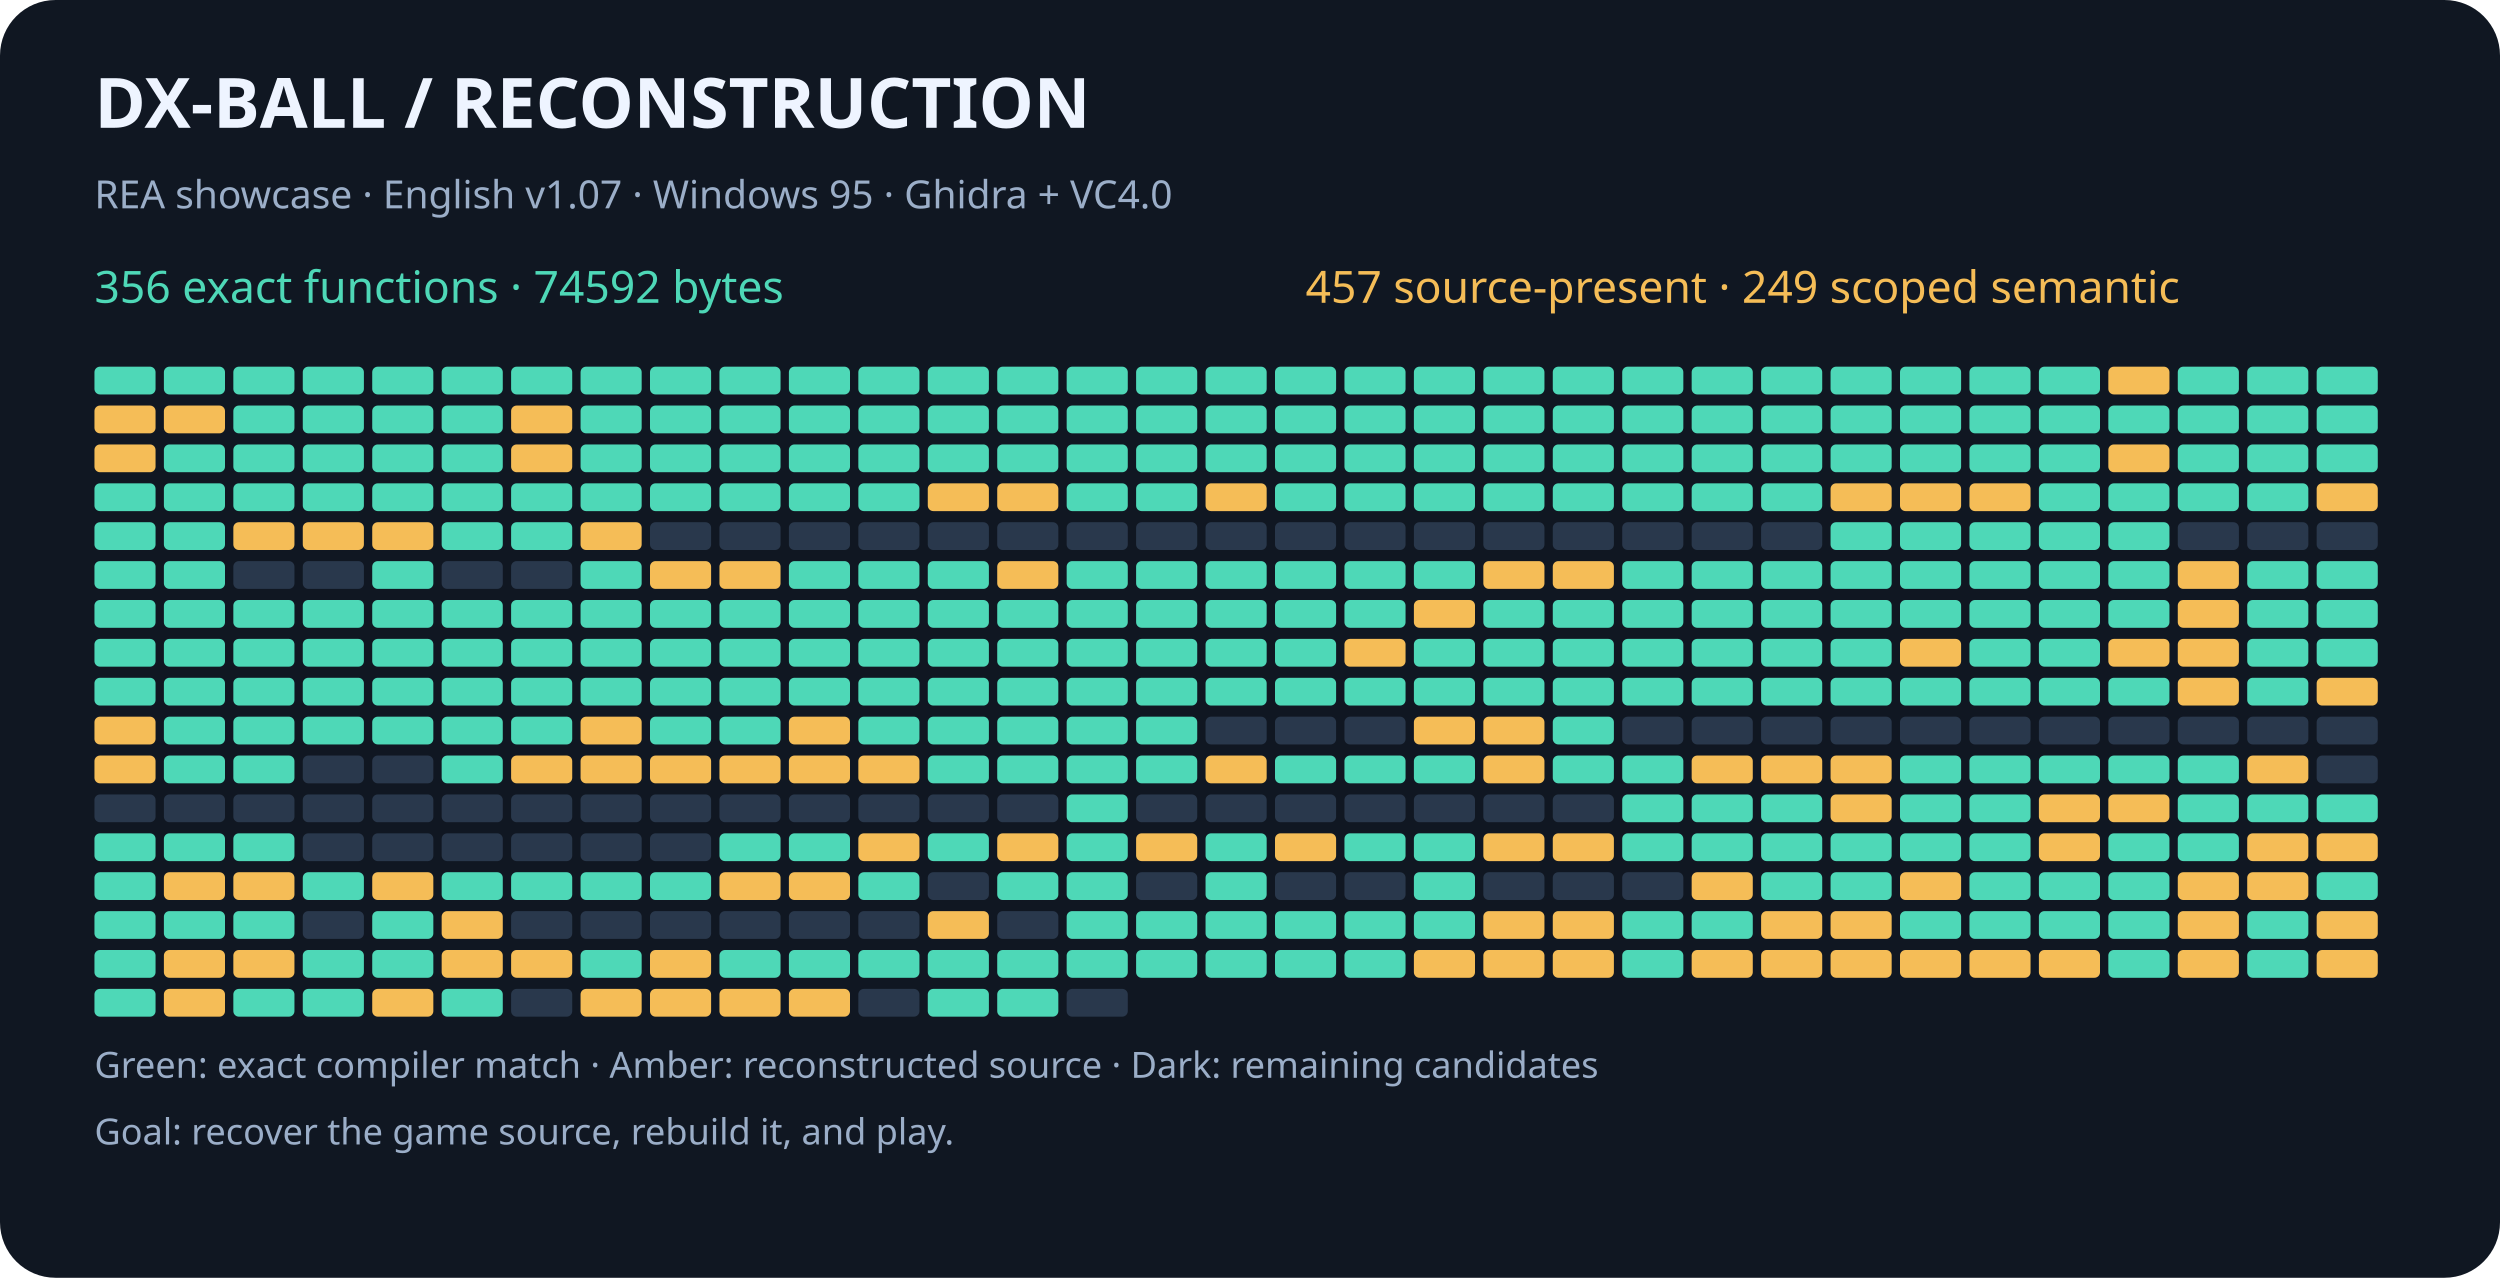
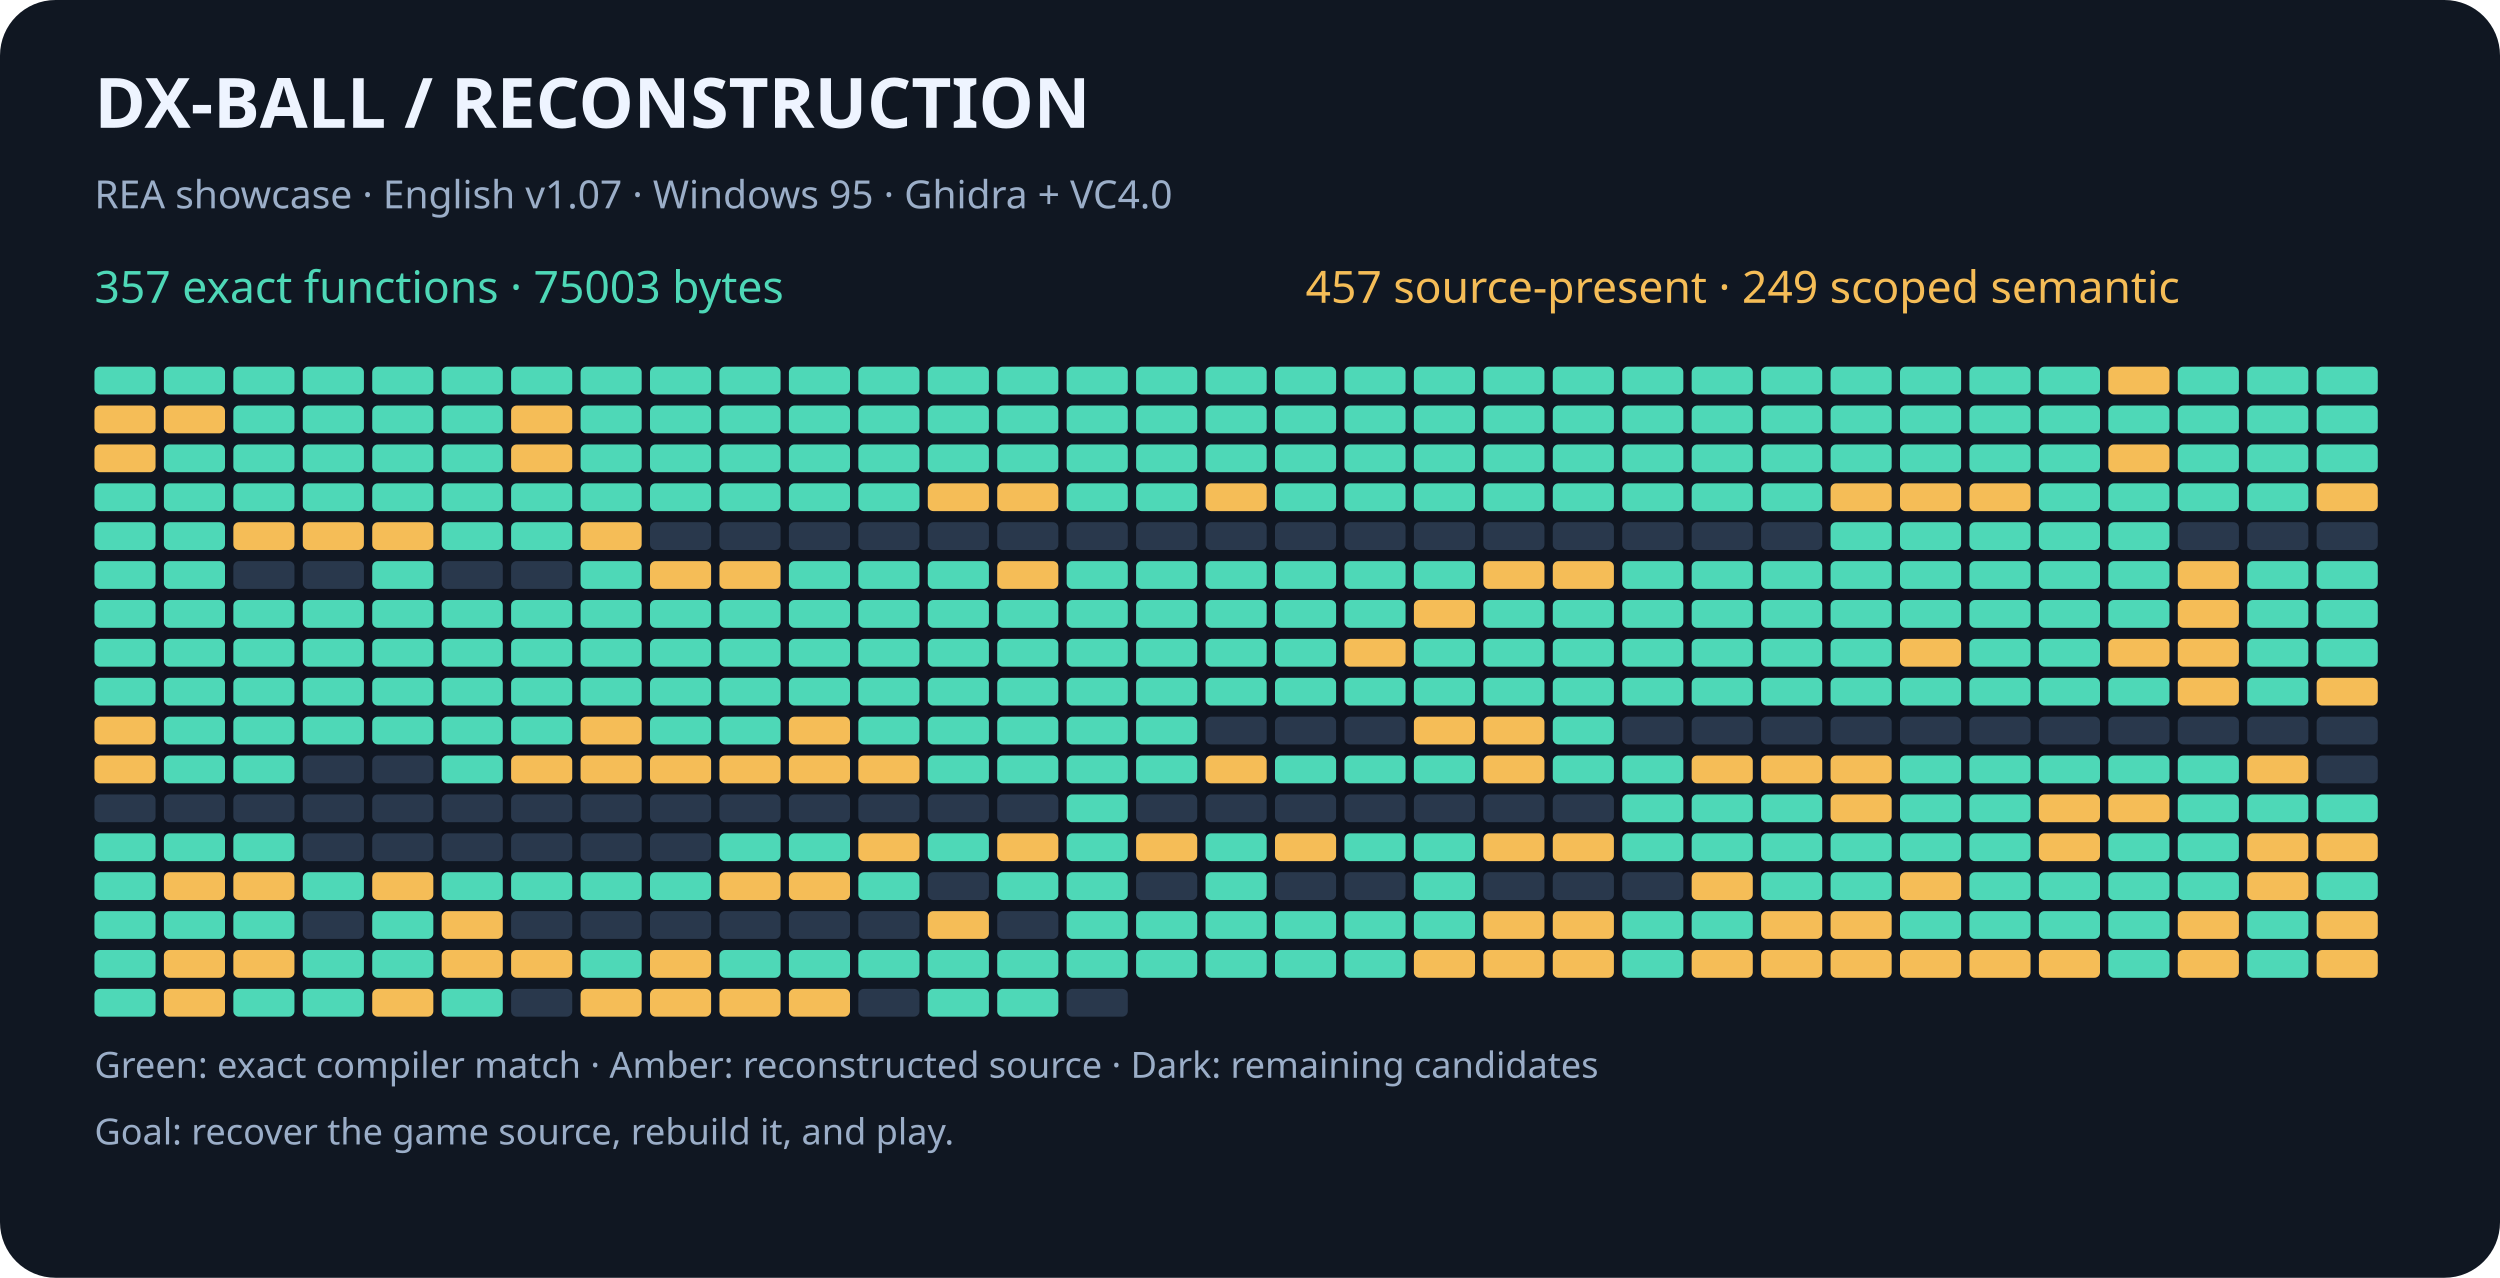
<svg xmlns="http://www.w3.org/2000/svg" width="900" height="460" viewBox="0 0 900 460" role="img" aria-labelledby="title desc">
  <rect width="900" height="460" rx="20" fill="#101722" />
  <g font-family="sans-serif">
    <text x="34" y="46" fill="#eef4ff" font-size="25" font-weight="bold">DX-BALL  /  RECONSTRUCTION</text>
    <text x="34" y="75" fill="#9baec8" font-size="14">REA showcase · English v1.07 · Windows 95 · Ghidra + VC4.0</text>
-     <text x="34" y="109" fill="#4ed8b7" font-size="16">356 exact functions · 74592 bytes</text>
+     <text x="34" y="109" fill="#4ed8b7" font-size="16">357 exact functions · 75003 bytes</text>
    <text x="470" y="109" fill="#f5bd57" font-size="16">457 source-present · 249 scoped semantic</text>
    <rect x="34" y="132" width="22" height="10" rx="2" fill="#4ed8b7" />
    <rect x="59" y="132" width="22" height="10" rx="2" fill="#4ed8b7" />
    <rect x="84" y="132" width="22" height="10" rx="2" fill="#4ed8b7" />
    <rect x="109" y="132" width="22" height="10" rx="2" fill="#4ed8b7" />
    <rect x="134" y="132" width="22" height="10" rx="2" fill="#4ed8b7" />
    <rect x="159" y="132" width="22" height="10" rx="2" fill="#4ed8b7" />
    <rect x="184" y="132" width="22" height="10" rx="2" fill="#4ed8b7" />
    <rect x="209" y="132" width="22" height="10" rx="2" fill="#4ed8b7" />
    <rect x="234" y="132" width="22" height="10" rx="2" fill="#4ed8b7" />
    <rect x="259" y="132" width="22" height="10" rx="2" fill="#4ed8b7" />
    <rect x="284" y="132" width="22" height="10" rx="2" fill="#4ed8b7" />
    <rect x="309" y="132" width="22" height="10" rx="2" fill="#4ed8b7" />
    <rect x="334" y="132" width="22" height="10" rx="2" fill="#4ed8b7" />
    <rect x="359" y="132" width="22" height="10" rx="2" fill="#4ed8b7" />
    <rect x="384" y="132" width="22" height="10" rx="2" fill="#4ed8b7" />
    <rect x="409" y="132" width="22" height="10" rx="2" fill="#4ed8b7" />
    <rect x="434" y="132" width="22" height="10" rx="2" fill="#4ed8b7" />
    <rect x="459" y="132" width="22" height="10" rx="2" fill="#4ed8b7" />
    <rect x="484" y="132" width="22" height="10" rx="2" fill="#4ed8b7" />
    <rect x="509" y="132" width="22" height="10" rx="2" fill="#4ed8b7" />
    <rect x="534" y="132" width="22" height="10" rx="2" fill="#4ed8b7" />
    <rect x="559" y="132" width="22" height="10" rx="2" fill="#4ed8b7" />
    <rect x="584" y="132" width="22" height="10" rx="2" fill="#4ed8b7" />
    <rect x="609" y="132" width="22" height="10" rx="2" fill="#4ed8b7" />
    <rect x="634" y="132" width="22" height="10" rx="2" fill="#4ed8b7" />
    <rect x="659" y="132" width="22" height="10" rx="2" fill="#4ed8b7" />
    <rect x="684" y="132" width="22" height="10" rx="2" fill="#4ed8b7" />
    <rect x="709" y="132" width="22" height="10" rx="2" fill="#4ed8b7" />
    <rect x="734" y="132" width="22" height="10" rx="2" fill="#4ed8b7" />
    <rect x="759" y="132" width="22" height="10" rx="2" fill="#f5bd57" />
    <rect x="784" y="132" width="22" height="10" rx="2" fill="#4ed8b7" />
    <rect x="809" y="132" width="22" height="10" rx="2" fill="#4ed8b7" />
    <rect x="834" y="132" width="22" height="10" rx="2" fill="#4ed8b7" />
    <rect x="34" y="146" width="22" height="10" rx="2" fill="#f5bd57" />
    <rect x="59" y="146" width="22" height="10" rx="2" fill="#f5bd57" />
    <rect x="84" y="146" width="22" height="10" rx="2" fill="#4ed8b7" />
    <rect x="109" y="146" width="22" height="10" rx="2" fill="#4ed8b7" />
    <rect x="134" y="146" width="22" height="10" rx="2" fill="#4ed8b7" />
    <rect x="159" y="146" width="22" height="10" rx="2" fill="#4ed8b7" />
    <rect x="184" y="146" width="22" height="10" rx="2" fill="#f5bd57" />
    <rect x="209" y="146" width="22" height="10" rx="2" fill="#4ed8b7" />
    <rect x="234" y="146" width="22" height="10" rx="2" fill="#4ed8b7" />
    <rect x="259" y="146" width="22" height="10" rx="2" fill="#4ed8b7" />
    <rect x="284" y="146" width="22" height="10" rx="2" fill="#4ed8b7" />
    <rect x="309" y="146" width="22" height="10" rx="2" fill="#4ed8b7" />
    <rect x="334" y="146" width="22" height="10" rx="2" fill="#4ed8b7" />
    <rect x="359" y="146" width="22" height="10" rx="2" fill="#4ed8b7" />
    <rect x="384" y="146" width="22" height="10" rx="2" fill="#4ed8b7" />
    <rect x="409" y="146" width="22" height="10" rx="2" fill="#4ed8b7" />
    <rect x="434" y="146" width="22" height="10" rx="2" fill="#4ed8b7" />
    <rect x="459" y="146" width="22" height="10" rx="2" fill="#4ed8b7" />
    <rect x="484" y="146" width="22" height="10" rx="2" fill="#4ed8b7" />
    <rect x="509" y="146" width="22" height="10" rx="2" fill="#4ed8b7" />
    <rect x="534" y="146" width="22" height="10" rx="2" fill="#4ed8b7" />
    <rect x="559" y="146" width="22" height="10" rx="2" fill="#4ed8b7" />
    <rect x="584" y="146" width="22" height="10" rx="2" fill="#4ed8b7" />
    <rect x="609" y="146" width="22" height="10" rx="2" fill="#4ed8b7" />
    <rect x="634" y="146" width="22" height="10" rx="2" fill="#4ed8b7" />
    <rect x="659" y="146" width="22" height="10" rx="2" fill="#4ed8b7" />
    <rect x="684" y="146" width="22" height="10" rx="2" fill="#4ed8b7" />
    <rect x="709" y="146" width="22" height="10" rx="2" fill="#4ed8b7" />
    <rect x="734" y="146" width="22" height="10" rx="2" fill="#4ed8b7" />
    <rect x="759" y="146" width="22" height="10" rx="2" fill="#4ed8b7" />
    <rect x="784" y="146" width="22" height="10" rx="2" fill="#4ed8b7" />
    <rect x="809" y="146" width="22" height="10" rx="2" fill="#4ed8b7" />
    <rect x="834" y="146" width="22" height="10" rx="2" fill="#4ed8b7" />
    <rect x="34" y="160" width="22" height="10" rx="2" fill="#f5bd57" />
    <rect x="59" y="160" width="22" height="10" rx="2" fill="#4ed8b7" />
    <rect x="84" y="160" width="22" height="10" rx="2" fill="#4ed8b7" />
    <rect x="109" y="160" width="22" height="10" rx="2" fill="#4ed8b7" />
    <rect x="134" y="160" width="22" height="10" rx="2" fill="#4ed8b7" />
    <rect x="159" y="160" width="22" height="10" rx="2" fill="#4ed8b7" />
    <rect x="184" y="160" width="22" height="10" rx="2" fill="#f5bd57" />
    <rect x="209" y="160" width="22" height="10" rx="2" fill="#4ed8b7" />
    <rect x="234" y="160" width="22" height="10" rx="2" fill="#4ed8b7" />
    <rect x="259" y="160" width="22" height="10" rx="2" fill="#4ed8b7" />
    <rect x="284" y="160" width="22" height="10" rx="2" fill="#4ed8b7" />
    <rect x="309" y="160" width="22" height="10" rx="2" fill="#4ed8b7" />
    <rect x="334" y="160" width="22" height="10" rx="2" fill="#4ed8b7" />
    <rect x="359" y="160" width="22" height="10" rx="2" fill="#4ed8b7" />
    <rect x="384" y="160" width="22" height="10" rx="2" fill="#4ed8b7" />
    <rect x="409" y="160" width="22" height="10" rx="2" fill="#4ed8b7" />
    <rect x="434" y="160" width="22" height="10" rx="2" fill="#4ed8b7" />
    <rect x="459" y="160" width="22" height="10" rx="2" fill="#4ed8b7" />
    <rect x="484" y="160" width="22" height="10" rx="2" fill="#4ed8b7" />
    <rect x="509" y="160" width="22" height="10" rx="2" fill="#4ed8b7" />
    <rect x="534" y="160" width="22" height="10" rx="2" fill="#4ed8b7" />
    <rect x="559" y="160" width="22" height="10" rx="2" fill="#4ed8b7" />
    <rect x="584" y="160" width="22" height="10" rx="2" fill="#4ed8b7" />
    <rect x="609" y="160" width="22" height="10" rx="2" fill="#4ed8b7" />
    <rect x="634" y="160" width="22" height="10" rx="2" fill="#4ed8b7" />
    <rect x="659" y="160" width="22" height="10" rx="2" fill="#4ed8b7" />
    <rect x="684" y="160" width="22" height="10" rx="2" fill="#4ed8b7" />
    <rect x="709" y="160" width="22" height="10" rx="2" fill="#4ed8b7" />
    <rect x="734" y="160" width="22" height="10" rx="2" fill="#4ed8b7" />
    <rect x="759" y="160" width="22" height="10" rx="2" fill="#f5bd57" />
    <rect x="784" y="160" width="22" height="10" rx="2" fill="#4ed8b7" />
    <rect x="809" y="160" width="22" height="10" rx="2" fill="#4ed8b7" />
    <rect x="834" y="160" width="22" height="10" rx="2" fill="#4ed8b7" />
    <rect x="34" y="174" width="22" height="10" rx="2" fill="#4ed8b7" />
    <rect x="59" y="174" width="22" height="10" rx="2" fill="#4ed8b7" />
    <rect x="84" y="174" width="22" height="10" rx="2" fill="#4ed8b7" />
    <rect x="109" y="174" width="22" height="10" rx="2" fill="#4ed8b7" />
    <rect x="134" y="174" width="22" height="10" rx="2" fill="#4ed8b7" />
    <rect x="159" y="174" width="22" height="10" rx="2" fill="#4ed8b7" />
    <rect x="184" y="174" width="22" height="10" rx="2" fill="#4ed8b7" />
    <rect x="209" y="174" width="22" height="10" rx="2" fill="#4ed8b7" />
    <rect x="234" y="174" width="22" height="10" rx="2" fill="#4ed8b7" />
    <rect x="259" y="174" width="22" height="10" rx="2" fill="#4ed8b7" />
    <rect x="284" y="174" width="22" height="10" rx="2" fill="#4ed8b7" />
    <rect x="309" y="174" width="22" height="10" rx="2" fill="#4ed8b7" />
    <rect x="334" y="174" width="22" height="10" rx="2" fill="#f5bd57" />
    <rect x="359" y="174" width="22" height="10" rx="2" fill="#f5bd57" />
    <rect x="384" y="174" width="22" height="10" rx="2" fill="#4ed8b7" />
    <rect x="409" y="174" width="22" height="10" rx="2" fill="#4ed8b7" />
    <rect x="434" y="174" width="22" height="10" rx="2" fill="#f5bd57" />
    <rect x="459" y="174" width="22" height="10" rx="2" fill="#4ed8b7" />
    <rect x="484" y="174" width="22" height="10" rx="2" fill="#4ed8b7" />
    <rect x="509" y="174" width="22" height="10" rx="2" fill="#4ed8b7" />
    <rect x="534" y="174" width="22" height="10" rx="2" fill="#4ed8b7" />
    <rect x="559" y="174" width="22" height="10" rx="2" fill="#4ed8b7" />
    <rect x="584" y="174" width="22" height="10" rx="2" fill="#4ed8b7" />
    <rect x="609" y="174" width="22" height="10" rx="2" fill="#4ed8b7" />
    <rect x="634" y="174" width="22" height="10" rx="2" fill="#4ed8b7" />
    <rect x="659" y="174" width="22" height="10" rx="2" fill="#f5bd57" />
    <rect x="684" y="174" width="22" height="10" rx="2" fill="#f5bd57" />
    <rect x="709" y="174" width="22" height="10" rx="2" fill="#f5bd57" />
    <rect x="734" y="174" width="22" height="10" rx="2" fill="#4ed8b7" />
    <rect x="759" y="174" width="22" height="10" rx="2" fill="#4ed8b7" />
    <rect x="784" y="174" width="22" height="10" rx="2" fill="#4ed8b7" />
    <rect x="809" y="174" width="22" height="10" rx="2" fill="#4ed8b7" />
    <rect x="834" y="174" width="22" height="10" rx="2" fill="#f5bd57" />
    <rect x="34" y="188" width="22" height="10" rx="2" fill="#4ed8b7" />
    <rect x="59" y="188" width="22" height="10" rx="2" fill="#4ed8b7" />
    <rect x="84" y="188" width="22" height="10" rx="2" fill="#f5bd57" />
    <rect x="109" y="188" width="22" height="10" rx="2" fill="#f5bd57" />
    <rect x="134" y="188" width="22" height="10" rx="2" fill="#f5bd57" />
    <rect x="159" y="188" width="22" height="10" rx="2" fill="#4ed8b7" />
    <rect x="184" y="188" width="22" height="10" rx="2" fill="#4ed8b7" />
    <rect x="209" y="188" width="22" height="10" rx="2" fill="#f5bd57" />
    <rect x="234" y="188" width="22" height="10" rx="2" fill="#29384c" />
    <rect x="259" y="188" width="22" height="10" rx="2" fill="#29384c" />
    <rect x="284" y="188" width="22" height="10" rx="2" fill="#29384c" />
    <rect x="309" y="188" width="22" height="10" rx="2" fill="#29384c" />
    <rect x="334" y="188" width="22" height="10" rx="2" fill="#29384c" />
    <rect x="359" y="188" width="22" height="10" rx="2" fill="#29384c" />
    <rect x="384" y="188" width="22" height="10" rx="2" fill="#29384c" />
    <rect x="409" y="188" width="22" height="10" rx="2" fill="#29384c" />
    <rect x="434" y="188" width="22" height="10" rx="2" fill="#29384c" />
    <rect x="459" y="188" width="22" height="10" rx="2" fill="#29384c" />
    <rect x="484" y="188" width="22" height="10" rx="2" fill="#29384c" />
    <rect x="509" y="188" width="22" height="10" rx="2" fill="#29384c" />
    <rect x="534" y="188" width="22" height="10" rx="2" fill="#29384c" />
    <rect x="559" y="188" width="22" height="10" rx="2" fill="#29384c" />
    <rect x="584" y="188" width="22" height="10" rx="2" fill="#29384c" />
    <rect x="609" y="188" width="22" height="10" rx="2" fill="#29384c" />
    <rect x="634" y="188" width="22" height="10" rx="2" fill="#29384c" />
    <rect x="659" y="188" width="22" height="10" rx="2" fill="#4ed8b7" />
    <rect x="684" y="188" width="22" height="10" rx="2" fill="#4ed8b7" />
    <rect x="709" y="188" width="22" height="10" rx="2" fill="#4ed8b7" />
    <rect x="734" y="188" width="22" height="10" rx="2" fill="#4ed8b7" />
    <rect x="759" y="188" width="22" height="10" rx="2" fill="#4ed8b7" />
    <rect x="784" y="188" width="22" height="10" rx="2" fill="#29384c" />
    <rect x="809" y="188" width="22" height="10" rx="2" fill="#29384c" />
    <rect x="834" y="188" width="22" height="10" rx="2" fill="#29384c" />
    <rect x="34" y="202" width="22" height="10" rx="2" fill="#4ed8b7" />
    <rect x="59" y="202" width="22" height="10" rx="2" fill="#4ed8b7" />
    <rect x="84" y="202" width="22" height="10" rx="2" fill="#29384c" />
    <rect x="109" y="202" width="22" height="10" rx="2" fill="#29384c" />
    <rect x="134" y="202" width="22" height="10" rx="2" fill="#4ed8b7" />
    <rect x="159" y="202" width="22" height="10" rx="2" fill="#29384c" />
    <rect x="184" y="202" width="22" height="10" rx="2" fill="#29384c" />
    <rect x="209" y="202" width="22" height="10" rx="2" fill="#4ed8b7" />
    <rect x="234" y="202" width="22" height="10" rx="2" fill="#f5bd57" />
    <rect x="259" y="202" width="22" height="10" rx="2" fill="#f5bd57" />
    <rect x="284" y="202" width="22" height="10" rx="2" fill="#4ed8b7" />
    <rect x="309" y="202" width="22" height="10" rx="2" fill="#4ed8b7" />
    <rect x="334" y="202" width="22" height="10" rx="2" fill="#4ed8b7" />
    <rect x="359" y="202" width="22" height="10" rx="2" fill="#f5bd57" />
    <rect x="384" y="202" width="22" height="10" rx="2" fill="#4ed8b7" />
    <rect x="409" y="202" width="22" height="10" rx="2" fill="#4ed8b7" />
    <rect x="434" y="202" width="22" height="10" rx="2" fill="#4ed8b7" />
    <rect x="459" y="202" width="22" height="10" rx="2" fill="#4ed8b7" />
    <rect x="484" y="202" width="22" height="10" rx="2" fill="#4ed8b7" />
    <rect x="509" y="202" width="22" height="10" rx="2" fill="#4ed8b7" />
    <rect x="534" y="202" width="22" height="10" rx="2" fill="#f5bd57" />
    <rect x="559" y="202" width="22" height="10" rx="2" fill="#f5bd57" />
    <rect x="584" y="202" width="22" height="10" rx="2" fill="#4ed8b7" />
    <rect x="609" y="202" width="22" height="10" rx="2" fill="#4ed8b7" />
    <rect x="634" y="202" width="22" height="10" rx="2" fill="#4ed8b7" />
    <rect x="659" y="202" width="22" height="10" rx="2" fill="#4ed8b7" />
    <rect x="684" y="202" width="22" height="10" rx="2" fill="#4ed8b7" />
    <rect x="709" y="202" width="22" height="10" rx="2" fill="#4ed8b7" />
    <rect x="734" y="202" width="22" height="10" rx="2" fill="#4ed8b7" />
    <rect x="759" y="202" width="22" height="10" rx="2" fill="#4ed8b7" />
    <rect x="784" y="202" width="22" height="10" rx="2" fill="#f5bd57" />
    <rect x="809" y="202" width="22" height="10" rx="2" fill="#4ed8b7" />
    <rect x="834" y="202" width="22" height="10" rx="2" fill="#4ed8b7" />
    <rect x="34" y="216" width="22" height="10" rx="2" fill="#4ed8b7" />
    <rect x="59" y="216" width="22" height="10" rx="2" fill="#4ed8b7" />
    <rect x="84" y="216" width="22" height="10" rx="2" fill="#4ed8b7" />
    <rect x="109" y="216" width="22" height="10" rx="2" fill="#4ed8b7" />
    <rect x="134" y="216" width="22" height="10" rx="2" fill="#4ed8b7" />
    <rect x="159" y="216" width="22" height="10" rx="2" fill="#4ed8b7" />
    <rect x="184" y="216" width="22" height="10" rx="2" fill="#4ed8b7" />
    <rect x="209" y="216" width="22" height="10" rx="2" fill="#4ed8b7" />
    <rect x="234" y="216" width="22" height="10" rx="2" fill="#4ed8b7" />
    <rect x="259" y="216" width="22" height="10" rx="2" fill="#4ed8b7" />
    <rect x="284" y="216" width="22" height="10" rx="2" fill="#4ed8b7" />
    <rect x="309" y="216" width="22" height="10" rx="2" fill="#4ed8b7" />
    <rect x="334" y="216" width="22" height="10" rx="2" fill="#4ed8b7" />
    <rect x="359" y="216" width="22" height="10" rx="2" fill="#4ed8b7" />
    <rect x="384" y="216" width="22" height="10" rx="2" fill="#4ed8b7" />
    <rect x="409" y="216" width="22" height="10" rx="2" fill="#4ed8b7" />
    <rect x="434" y="216" width="22" height="10" rx="2" fill="#4ed8b7" />
    <rect x="459" y="216" width="22" height="10" rx="2" fill="#4ed8b7" />
    <rect x="484" y="216" width="22" height="10" rx="2" fill="#4ed8b7" />
    <rect x="509" y="216" width="22" height="10" rx="2" fill="#f5bd57" />
    <rect x="534" y="216" width="22" height="10" rx="2" fill="#4ed8b7" />
    <rect x="559" y="216" width="22" height="10" rx="2" fill="#4ed8b7" />
    <rect x="584" y="216" width="22" height="10" rx="2" fill="#4ed8b7" />
    <rect x="609" y="216" width="22" height="10" rx="2" fill="#4ed8b7" />
    <rect x="634" y="216" width="22" height="10" rx="2" fill="#4ed8b7" />
    <rect x="659" y="216" width="22" height="10" rx="2" fill="#4ed8b7" />
    <rect x="684" y="216" width="22" height="10" rx="2" fill="#4ed8b7" />
    <rect x="709" y="216" width="22" height="10" rx="2" fill="#4ed8b7" />
    <rect x="734" y="216" width="22" height="10" rx="2" fill="#4ed8b7" />
    <rect x="759" y="216" width="22" height="10" rx="2" fill="#4ed8b7" />
    <rect x="784" y="216" width="22" height="10" rx="2" fill="#f5bd57" />
    <rect x="809" y="216" width="22" height="10" rx="2" fill="#4ed8b7" />
    <rect x="834" y="216" width="22" height="10" rx="2" fill="#4ed8b7" />
    <rect x="34" y="230" width="22" height="10" rx="2" fill="#4ed8b7" />
    <rect x="59" y="230" width="22" height="10" rx="2" fill="#4ed8b7" />
    <rect x="84" y="230" width="22" height="10" rx="2" fill="#4ed8b7" />
    <rect x="109" y="230" width="22" height="10" rx="2" fill="#4ed8b7" />
    <rect x="134" y="230" width="22" height="10" rx="2" fill="#4ed8b7" />
    <rect x="159" y="230" width="22" height="10" rx="2" fill="#4ed8b7" />
    <rect x="184" y="230" width="22" height="10" rx="2" fill="#4ed8b7" />
    <rect x="209" y="230" width="22" height="10" rx="2" fill="#4ed8b7" />
    <rect x="234" y="230" width="22" height="10" rx="2" fill="#4ed8b7" />
    <rect x="259" y="230" width="22" height="10" rx="2" fill="#4ed8b7" />
    <rect x="284" y="230" width="22" height="10" rx="2" fill="#4ed8b7" />
    <rect x="309" y="230" width="22" height="10" rx="2" fill="#4ed8b7" />
    <rect x="334" y="230" width="22" height="10" rx="2" fill="#4ed8b7" />
    <rect x="359" y="230" width="22" height="10" rx="2" fill="#4ed8b7" />
    <rect x="384" y="230" width="22" height="10" rx="2" fill="#4ed8b7" />
    <rect x="409" y="230" width="22" height="10" rx="2" fill="#4ed8b7" />
    <rect x="434" y="230" width="22" height="10" rx="2" fill="#4ed8b7" />
    <rect x="459" y="230" width="22" height="10" rx="2" fill="#4ed8b7" />
    <rect x="484" y="230" width="22" height="10" rx="2" fill="#f5bd57" />
    <rect x="509" y="230" width="22" height="10" rx="2" fill="#4ed8b7" />
    <rect x="534" y="230" width="22" height="10" rx="2" fill="#4ed8b7" />
    <rect x="559" y="230" width="22" height="10" rx="2" fill="#4ed8b7" />
    <rect x="584" y="230" width="22" height="10" rx="2" fill="#4ed8b7" />
    <rect x="609" y="230" width="22" height="10" rx="2" fill="#4ed8b7" />
    <rect x="634" y="230" width="22" height="10" rx="2" fill="#4ed8b7" />
    <rect x="659" y="230" width="22" height="10" rx="2" fill="#4ed8b7" />
    <rect x="684" y="230" width="22" height="10" rx="2" fill="#f5bd57" />
    <rect x="709" y="230" width="22" height="10" rx="2" fill="#4ed8b7" />
    <rect x="734" y="230" width="22" height="10" rx="2" fill="#4ed8b7" />
    <rect x="759" y="230" width="22" height="10" rx="2" fill="#f5bd57" />
    <rect x="784" y="230" width="22" height="10" rx="2" fill="#f5bd57" />
    <rect x="809" y="230" width="22" height="10" rx="2" fill="#4ed8b7" />
    <rect x="834" y="230" width="22" height="10" rx="2" fill="#4ed8b7" />
    <rect x="34" y="244" width="22" height="10" rx="2" fill="#4ed8b7" />
    <rect x="59" y="244" width="22" height="10" rx="2" fill="#4ed8b7" />
    <rect x="84" y="244" width="22" height="10" rx="2" fill="#4ed8b7" />
    <rect x="109" y="244" width="22" height="10" rx="2" fill="#4ed8b7" />
    <rect x="134" y="244" width="22" height="10" rx="2" fill="#4ed8b7" />
    <rect x="159" y="244" width="22" height="10" rx="2" fill="#4ed8b7" />
    <rect x="184" y="244" width="22" height="10" rx="2" fill="#4ed8b7" />
    <rect x="209" y="244" width="22" height="10" rx="2" fill="#4ed8b7" />
    <rect x="234" y="244" width="22" height="10" rx="2" fill="#4ed8b7" />
    <rect x="259" y="244" width="22" height="10" rx="2" fill="#4ed8b7" />
    <rect x="284" y="244" width="22" height="10" rx="2" fill="#4ed8b7" />
    <rect x="309" y="244" width="22" height="10" rx="2" fill="#4ed8b7" />
    <rect x="334" y="244" width="22" height="10" rx="2" fill="#4ed8b7" />
    <rect x="359" y="244" width="22" height="10" rx="2" fill="#4ed8b7" />
    <rect x="384" y="244" width="22" height="10" rx="2" fill="#4ed8b7" />
    <rect x="409" y="244" width="22" height="10" rx="2" fill="#4ed8b7" />
    <rect x="434" y="244" width="22" height="10" rx="2" fill="#4ed8b7" />
    <rect x="459" y="244" width="22" height="10" rx="2" fill="#4ed8b7" />
    <rect x="484" y="244" width="22" height="10" rx="2" fill="#4ed8b7" />
    <rect x="509" y="244" width="22" height="10" rx="2" fill="#4ed8b7" />
    <rect x="534" y="244" width="22" height="10" rx="2" fill="#4ed8b7" />
    <rect x="559" y="244" width="22" height="10" rx="2" fill="#4ed8b7" />
    <rect x="584" y="244" width="22" height="10" rx="2" fill="#4ed8b7" />
    <rect x="609" y="244" width="22" height="10" rx="2" fill="#4ed8b7" />
    <rect x="634" y="244" width="22" height="10" rx="2" fill="#4ed8b7" />
    <rect x="659" y="244" width="22" height="10" rx="2" fill="#4ed8b7" />
    <rect x="684" y="244" width="22" height="10" rx="2" fill="#4ed8b7" />
    <rect x="709" y="244" width="22" height="10" rx="2" fill="#4ed8b7" />
    <rect x="734" y="244" width="22" height="10" rx="2" fill="#4ed8b7" />
    <rect x="759" y="244" width="22" height="10" rx="2" fill="#4ed8b7" />
    <rect x="784" y="244" width="22" height="10" rx="2" fill="#f5bd57" />
    <rect x="809" y="244" width="22" height="10" rx="2" fill="#4ed8b7" />
    <rect x="834" y="244" width="22" height="10" rx="2" fill="#f5bd57" />
    <rect x="34" y="258" width="22" height="10" rx="2" fill="#f5bd57" />
    <rect x="59" y="258" width="22" height="10" rx="2" fill="#4ed8b7" />
    <rect x="84" y="258" width="22" height="10" rx="2" fill="#4ed8b7" />
    <rect x="109" y="258" width="22" height="10" rx="2" fill="#4ed8b7" />
    <rect x="134" y="258" width="22" height="10" rx="2" fill="#4ed8b7" />
    <rect x="159" y="258" width="22" height="10" rx="2" fill="#4ed8b7" />
    <rect x="184" y="258" width="22" height="10" rx="2" fill="#4ed8b7" />
    <rect x="209" y="258" width="22" height="10" rx="2" fill="#f5bd57" />
    <rect x="234" y="258" width="22" height="10" rx="2" fill="#4ed8b7" />
    <rect x="259" y="258" width="22" height="10" rx="2" fill="#4ed8b7" />
    <rect x="284" y="258" width="22" height="10" rx="2" fill="#f5bd57" />
    <rect x="309" y="258" width="22" height="10" rx="2" fill="#4ed8b7" />
    <rect x="334" y="258" width="22" height="10" rx="2" fill="#4ed8b7" />
    <rect x="359" y="258" width="22" height="10" rx="2" fill="#4ed8b7" />
    <rect x="384" y="258" width="22" height="10" rx="2" fill="#4ed8b7" />
    <rect x="409" y="258" width="22" height="10" rx="2" fill="#4ed8b7" />
    <rect x="434" y="258" width="22" height="10" rx="2" fill="#29384c" />
    <rect x="459" y="258" width="22" height="10" rx="2" fill="#29384c" />
    <rect x="484" y="258" width="22" height="10" rx="2" fill="#29384c" />
    <rect x="509" y="258" width="22" height="10" rx="2" fill="#f5bd57" />
    <rect x="534" y="258" width="22" height="10" rx="2" fill="#f5bd57" />
    <rect x="559" y="258" width="22" height="10" rx="2" fill="#4ed8b7" />
    <rect x="584" y="258" width="22" height="10" rx="2" fill="#29384c" />
    <rect x="609" y="258" width="22" height="10" rx="2" fill="#29384c" />
    <rect x="634" y="258" width="22" height="10" rx="2" fill="#29384c" />
    <rect x="659" y="258" width="22" height="10" rx="2" fill="#29384c" />
    <rect x="684" y="258" width="22" height="10" rx="2" fill="#29384c" />
    <rect x="709" y="258" width="22" height="10" rx="2" fill="#29384c" />
    <rect x="734" y="258" width="22" height="10" rx="2" fill="#29384c" />
    <rect x="759" y="258" width="22" height="10" rx="2" fill="#29384c" />
    <rect x="784" y="258" width="22" height="10" rx="2" fill="#29384c" />
    <rect x="809" y="258" width="22" height="10" rx="2" fill="#29384c" />
    <rect x="834" y="258" width="22" height="10" rx="2" fill="#29384c" />
    <rect x="34" y="272" width="22" height="10" rx="2" fill="#f5bd57" />
    <rect x="59" y="272" width="22" height="10" rx="2" fill="#4ed8b7" />
    <rect x="84" y="272" width="22" height="10" rx="2" fill="#4ed8b7" />
    <rect x="109" y="272" width="22" height="10" rx="2" fill="#29384c" />
    <rect x="134" y="272" width="22" height="10" rx="2" fill="#29384c" />
    <rect x="159" y="272" width="22" height="10" rx="2" fill="#4ed8b7" />
    <rect x="184" y="272" width="22" height="10" rx="2" fill="#f5bd57" />
    <rect x="209" y="272" width="22" height="10" rx="2" fill="#f5bd57" />
    <rect x="234" y="272" width="22" height="10" rx="2" fill="#f5bd57" />
    <rect x="259" y="272" width="22" height="10" rx="2" fill="#f5bd57" />
    <rect x="284" y="272" width="22" height="10" rx="2" fill="#f5bd57" />
    <rect x="309" y="272" width="22" height="10" rx="2" fill="#f5bd57" />
    <rect x="334" y="272" width="22" height="10" rx="2" fill="#4ed8b7" />
    <rect x="359" y="272" width="22" height="10" rx="2" fill="#4ed8b7" />
    <rect x="384" y="272" width="22" height="10" rx="2" fill="#4ed8b7" />
    <rect x="409" y="272" width="22" height="10" rx="2" fill="#4ed8b7" />
    <rect x="434" y="272" width="22" height="10" rx="2" fill="#f5bd57" />
    <rect x="459" y="272" width="22" height="10" rx="2" fill="#4ed8b7" />
    <rect x="484" y="272" width="22" height="10" rx="2" fill="#4ed8b7" />
    <rect x="509" y="272" width="22" height="10" rx="2" fill="#4ed8b7" />
    <rect x="534" y="272" width="22" height="10" rx="2" fill="#f5bd57" />
    <rect x="559" y="272" width="22" height="10" rx="2" fill="#4ed8b7" />
    <rect x="584" y="272" width="22" height="10" rx="2" fill="#4ed8b7" />
    <rect x="609" y="272" width="22" height="10" rx="2" fill="#f5bd57" />
    <rect x="634" y="272" width="22" height="10" rx="2" fill="#f5bd57" />
    <rect x="659" y="272" width="22" height="10" rx="2" fill="#f5bd57" />
    <rect x="684" y="272" width="22" height="10" rx="2" fill="#4ed8b7" />
    <rect x="709" y="272" width="22" height="10" rx="2" fill="#4ed8b7" />
    <rect x="734" y="272" width="22" height="10" rx="2" fill="#4ed8b7" />
    <rect x="759" y="272" width="22" height="10" rx="2" fill="#4ed8b7" />
    <rect x="784" y="272" width="22" height="10" rx="2" fill="#4ed8b7" />
    <rect x="809" y="272" width="22" height="10" rx="2" fill="#f5bd57" />
    <rect x="834" y="272" width="22" height="10" rx="2" fill="#29384c" />
    <rect x="34" y="286" width="22" height="10" rx="2" fill="#29384c" />
    <rect x="59" y="286" width="22" height="10" rx="2" fill="#29384c" />
    <rect x="84" y="286" width="22" height="10" rx="2" fill="#29384c" />
    <rect x="109" y="286" width="22" height="10" rx="2" fill="#29384c" />
    <rect x="134" y="286" width="22" height="10" rx="2" fill="#29384c" />
    <rect x="159" y="286" width="22" height="10" rx="2" fill="#29384c" />
    <rect x="184" y="286" width="22" height="10" rx="2" fill="#29384c" />
    <rect x="209" y="286" width="22" height="10" rx="2" fill="#29384c" />
    <rect x="234" y="286" width="22" height="10" rx="2" fill="#29384c" />
    <rect x="259" y="286" width="22" height="10" rx="2" fill="#29384c" />
    <rect x="284" y="286" width="22" height="10" rx="2" fill="#29384c" />
    <rect x="309" y="286" width="22" height="10" rx="2" fill="#29384c" />
    <rect x="334" y="286" width="22" height="10" rx="2" fill="#29384c" />
    <rect x="359" y="286" width="22" height="10" rx="2" fill="#29384c" />
    <rect x="384" y="286" width="22" height="10" rx="2" fill="#4ed8b7" />
    <rect x="409" y="286" width="22" height="10" rx="2" fill="#29384c" />
    <rect x="434" y="286" width="22" height="10" rx="2" fill="#29384c" />
    <rect x="459" y="286" width="22" height="10" rx="2" fill="#29384c" />
    <rect x="484" y="286" width="22" height="10" rx="2" fill="#29384c" />
    <rect x="509" y="286" width="22" height="10" rx="2" fill="#29384c" />
    <rect x="534" y="286" width="22" height="10" rx="2" fill="#29384c" />
    <rect x="559" y="286" width="22" height="10" rx="2" fill="#29384c" />
    <rect x="584" y="286" width="22" height="10" rx="2" fill="#4ed8b7" />
    <rect x="609" y="286" width="22" height="10" rx="2" fill="#4ed8b7" />
    <rect x="634" y="286" width="22" height="10" rx="2" fill="#4ed8b7" />
    <rect x="659" y="286" width="22" height="10" rx="2" fill="#f5bd57" />
    <rect x="684" y="286" width="22" height="10" rx="2" fill="#4ed8b7" />
    <rect x="709" y="286" width="22" height="10" rx="2" fill="#4ed8b7" />
    <rect x="734" y="286" width="22" height="10" rx="2" fill="#f5bd57" />
    <rect x="759" y="286" width="22" height="10" rx="2" fill="#f5bd57" />
    <rect x="784" y="286" width="22" height="10" rx="2" fill="#4ed8b7" />
    <rect x="809" y="286" width="22" height="10" rx="2" fill="#4ed8b7" />
    <rect x="834" y="286" width="22" height="10" rx="2" fill="#4ed8b7" />
    <rect x="34" y="300" width="22" height="10" rx="2" fill="#4ed8b7" />
    <rect x="59" y="300" width="22" height="10" rx="2" fill="#4ed8b7" />
    <rect x="84" y="300" width="22" height="10" rx="2" fill="#4ed8b7" />
    <rect x="109" y="300" width="22" height="10" rx="2" fill="#29384c" />
    <rect x="134" y="300" width="22" height="10" rx="2" fill="#29384c" />
    <rect x="159" y="300" width="22" height="10" rx="2" fill="#29384c" />
    <rect x="184" y="300" width="22" height="10" rx="2" fill="#29384c" />
    <rect x="209" y="300" width="22" height="10" rx="2" fill="#29384c" />
    <rect x="234" y="300" width="22" height="10" rx="2" fill="#29384c" />
    <rect x="259" y="300" width="22" height="10" rx="2" fill="#4ed8b7" />
    <rect x="284" y="300" width="22" height="10" rx="2" fill="#4ed8b7" />
    <rect x="309" y="300" width="22" height="10" rx="2" fill="#f5bd57" />
    <rect x="334" y="300" width="22" height="10" rx="2" fill="#4ed8b7" />
    <rect x="359" y="300" width="22" height="10" rx="2" fill="#f5bd57" />
    <rect x="384" y="300" width="22" height="10" rx="2" fill="#4ed8b7" />
    <rect x="409" y="300" width="22" height="10" rx="2" fill="#f5bd57" />
    <rect x="434" y="300" width="22" height="10" rx="2" fill="#4ed8b7" />
    <rect x="459" y="300" width="22" height="10" rx="2" fill="#f5bd57" />
    <rect x="484" y="300" width="22" height="10" rx="2" fill="#4ed8b7" />
    <rect x="509" y="300" width="22" height="10" rx="2" fill="#4ed8b7" />
    <rect x="534" y="300" width="22" height="10" rx="2" fill="#f5bd57" />
    <rect x="559" y="300" width="22" height="10" rx="2" fill="#f5bd57" />
    <rect x="584" y="300" width="22" height="10" rx="2" fill="#4ed8b7" />
    <rect x="609" y="300" width="22" height="10" rx="2" fill="#4ed8b7" />
    <rect x="634" y="300" width="22" height="10" rx="2" fill="#4ed8b7" />
    <rect x="659" y="300" width="22" height="10" rx="2" fill="#4ed8b7" />
    <rect x="684" y="300" width="22" height="10" rx="2" fill="#4ed8b7" />
    <rect x="709" y="300" width="22" height="10" rx="2" fill="#4ed8b7" />
    <rect x="734" y="300" width="22" height="10" rx="2" fill="#f5bd57" />
    <rect x="759" y="300" width="22" height="10" rx="2" fill="#4ed8b7" />
    <rect x="784" y="300" width="22" height="10" rx="2" fill="#4ed8b7" />
    <rect x="809" y="300" width="22" height="10" rx="2" fill="#f5bd57" />
    <rect x="834" y="300" width="22" height="10" rx="2" fill="#f5bd57" />
    <rect x="34" y="314" width="22" height="10" rx="2" fill="#4ed8b7" />
    <rect x="59" y="314" width="22" height="10" rx="2" fill="#f5bd57" />
    <rect x="84" y="314" width="22" height="10" rx="2" fill="#f5bd57" />
    <rect x="109" y="314" width="22" height="10" rx="2" fill="#4ed8b7" />
    <rect x="134" y="314" width="22" height="10" rx="2" fill="#f5bd57" />
    <rect x="159" y="314" width="22" height="10" rx="2" fill="#4ed8b7" />
    <rect x="184" y="314" width="22" height="10" rx="2" fill="#4ed8b7" />
    <rect x="209" y="314" width="22" height="10" rx="2" fill="#4ed8b7" />
    <rect x="234" y="314" width="22" height="10" rx="2" fill="#4ed8b7" />
    <rect x="259" y="314" width="22" height="10" rx="2" fill="#f5bd57" />
    <rect x="284" y="314" width="22" height="10" rx="2" fill="#f5bd57" />
    <rect x="309" y="314" width="22" height="10" rx="2" fill="#4ed8b7" />
    <rect x="334" y="314" width="22" height="10" rx="2" fill="#29384c" />
    <rect x="359" y="314" width="22" height="10" rx="2" fill="#4ed8b7" />
    <rect x="384" y="314" width="22" height="10" rx="2" fill="#4ed8b7" />
    <rect x="409" y="314" width="22" height="10" rx="2" fill="#29384c" />
    <rect x="434" y="314" width="22" height="10" rx="2" fill="#4ed8b7" />
    <rect x="459" y="314" width="22" height="10" rx="2" fill="#29384c" />
    <rect x="484" y="314" width="22" height="10" rx="2" fill="#29384c" />
    <rect x="509" y="314" width="22" height="10" rx="2" fill="#4ed8b7" />
    <rect x="534" y="314" width="22" height="10" rx="2" fill="#29384c" />
    <rect x="559" y="314" width="22" height="10" rx="2" fill="#29384c" />
    <rect x="584" y="314" width="22" height="10" rx="2" fill="#29384c" />
    <rect x="609" y="314" width="22" height="10" rx="2" fill="#f5bd57" />
    <rect x="634" y="314" width="22" height="10" rx="2" fill="#4ed8b7" />
    <rect x="659" y="314" width="22" height="10" rx="2" fill="#4ed8b7" />
    <rect x="684" y="314" width="22" height="10" rx="2" fill="#f5bd57" />
    <rect x="709" y="314" width="22" height="10" rx="2" fill="#4ed8b7" />
    <rect x="734" y="314" width="22" height="10" rx="2" fill="#4ed8b7" />
    <rect x="759" y="314" width="22" height="10" rx="2" fill="#4ed8b7" />
-     <rect x="784" y="314" width="22" height="10" rx="2" fill="#f5bd57" />
+     <rect x="784" y="314" width="22" height="10" rx="2" fill="#4ed8b7" />
    <rect x="809" y="314" width="22" height="10" rx="2" fill="#f5bd57" />
    <rect x="834" y="314" width="22" height="10" rx="2" fill="#4ed8b7" />
    <rect x="34" y="328" width="22" height="10" rx="2" fill="#4ed8b7" />
    <rect x="59" y="328" width="22" height="10" rx="2" fill="#4ed8b7" />
    <rect x="84" y="328" width="22" height="10" rx="2" fill="#4ed8b7" />
    <rect x="109" y="328" width="22" height="10" rx="2" fill="#29384c" />
    <rect x="134" y="328" width="22" height="10" rx="2" fill="#4ed8b7" />
    <rect x="159" y="328" width="22" height="10" rx="2" fill="#f5bd57" />
    <rect x="184" y="328" width="22" height="10" rx="2" fill="#29384c" />
    <rect x="209" y="328" width="22" height="10" rx="2" fill="#29384c" />
    <rect x="234" y="328" width="22" height="10" rx="2" fill="#29384c" />
    <rect x="259" y="328" width="22" height="10" rx="2" fill="#29384c" />
    <rect x="284" y="328" width="22" height="10" rx="2" fill="#29384c" />
    <rect x="309" y="328" width="22" height="10" rx="2" fill="#29384c" />
    <rect x="334" y="328" width="22" height="10" rx="2" fill="#f5bd57" />
    <rect x="359" y="328" width="22" height="10" rx="2" fill="#29384c" />
    <rect x="384" y="328" width="22" height="10" rx="2" fill="#4ed8b7" />
    <rect x="409" y="328" width="22" height="10" rx="2" fill="#4ed8b7" />
    <rect x="434" y="328" width="22" height="10" rx="2" fill="#4ed8b7" />
    <rect x="459" y="328" width="22" height="10" rx="2" fill="#4ed8b7" />
    <rect x="484" y="328" width="22" height="10" rx="2" fill="#4ed8b7" />
    <rect x="509" y="328" width="22" height="10" rx="2" fill="#4ed8b7" />
    <rect x="534" y="328" width="22" height="10" rx="2" fill="#f5bd57" />
    <rect x="559" y="328" width="22" height="10" rx="2" fill="#f5bd57" />
    <rect x="584" y="328" width="22" height="10" rx="2" fill="#4ed8b7" />
    <rect x="609" y="328" width="22" height="10" rx="2" fill="#4ed8b7" />
    <rect x="634" y="328" width="22" height="10" rx="2" fill="#f5bd57" />
    <rect x="659" y="328" width="22" height="10" rx="2" fill="#f5bd57" />
    <rect x="684" y="328" width="22" height="10" rx="2" fill="#4ed8b7" />
    <rect x="709" y="328" width="22" height="10" rx="2" fill="#4ed8b7" />
    <rect x="734" y="328" width="22" height="10" rx="2" fill="#4ed8b7" />
    <rect x="759" y="328" width="22" height="10" rx="2" fill="#4ed8b7" />
    <rect x="784" y="328" width="22" height="10" rx="2" fill="#f5bd57" />
    <rect x="809" y="328" width="22" height="10" rx="2" fill="#4ed8b7" />
    <rect x="834" y="328" width="22" height="10" rx="2" fill="#f5bd57" />
    <rect x="34" y="342" width="22" height="10" rx="2" fill="#4ed8b7" />
    <rect x="59" y="342" width="22" height="10" rx="2" fill="#f5bd57" />
    <rect x="84" y="342" width="22" height="10" rx="2" fill="#f5bd57" />
    <rect x="109" y="342" width="22" height="10" rx="2" fill="#4ed8b7" />
    <rect x="134" y="342" width="22" height="10" rx="2" fill="#4ed8b7" />
    <rect x="159" y="342" width="22" height="10" rx="2" fill="#f5bd57" />
    <rect x="184" y="342" width="22" height="10" rx="2" fill="#f5bd57" />
    <rect x="209" y="342" width="22" height="10" rx="2" fill="#4ed8b7" />
    <rect x="234" y="342" width="22" height="10" rx="2" fill="#f5bd57" />
    <rect x="259" y="342" width="22" height="10" rx="2" fill="#4ed8b7" />
    <rect x="284" y="342" width="22" height="10" rx="2" fill="#4ed8b7" />
    <rect x="309" y="342" width="22" height="10" rx="2" fill="#4ed8b7" />
    <rect x="334" y="342" width="22" height="10" rx="2" fill="#4ed8b7" />
    <rect x="359" y="342" width="22" height="10" rx="2" fill="#4ed8b7" />
    <rect x="384" y="342" width="22" height="10" rx="2" fill="#4ed8b7" />
    <rect x="409" y="342" width="22" height="10" rx="2" fill="#4ed8b7" />
    <rect x="434" y="342" width="22" height="10" rx="2" fill="#4ed8b7" />
    <rect x="459" y="342" width="22" height="10" rx="2" fill="#4ed8b7" />
    <rect x="484" y="342" width="22" height="10" rx="2" fill="#4ed8b7" />
    <rect x="509" y="342" width="22" height="10" rx="2" fill="#f5bd57" />
    <rect x="534" y="342" width="22" height="10" rx="2" fill="#f5bd57" />
    <rect x="559" y="342" width="22" height="10" rx="2" fill="#f5bd57" />
    <rect x="584" y="342" width="22" height="10" rx="2" fill="#4ed8b7" />
    <rect x="609" y="342" width="22" height="10" rx="2" fill="#f5bd57" />
    <rect x="634" y="342" width="22" height="10" rx="2" fill="#f5bd57" />
    <rect x="659" y="342" width="22" height="10" rx="2" fill="#f5bd57" />
    <rect x="684" y="342" width="22" height="10" rx="2" fill="#f5bd57" />
    <rect x="709" y="342" width="22" height="10" rx="2" fill="#f5bd57" />
    <rect x="734" y="342" width="22" height="10" rx="2" fill="#f5bd57" />
    <rect x="759" y="342" width="22" height="10" rx="2" fill="#4ed8b7" />
    <rect x="784" y="342" width="22" height="10" rx="2" fill="#f5bd57" />
    <rect x="809" y="342" width="22" height="10" rx="2" fill="#4ed8b7" />
    <rect x="834" y="342" width="22" height="10" rx="2" fill="#f5bd57" />
    <rect x="34" y="356" width="22" height="10" rx="2" fill="#4ed8b7" />
    <rect x="59" y="356" width="22" height="10" rx="2" fill="#f5bd57" />
    <rect x="84" y="356" width="22" height="10" rx="2" fill="#4ed8b7" />
    <rect x="109" y="356" width="22" height="10" rx="2" fill="#4ed8b7" />
    <rect x="134" y="356" width="22" height="10" rx="2" fill="#f5bd57" />
    <rect x="159" y="356" width="22" height="10" rx="2" fill="#4ed8b7" />
    <rect x="184" y="356" width="22" height="10" rx="2" fill="#29384c" />
    <rect x="209" y="356" width="22" height="10" rx="2" fill="#f5bd57" />
    <rect x="234" y="356" width="22" height="10" rx="2" fill="#f5bd57" />
    <rect x="259" y="356" width="22" height="10" rx="2" fill="#f5bd57" />
    <rect x="284" y="356" width="22" height="10" rx="2" fill="#f5bd57" />
    <rect x="309" y="356" width="22" height="10" rx="2" fill="#29384c" />
    <rect x="334" y="356" width="22" height="10" rx="2" fill="#4ed8b7" />
    <rect x="359" y="356" width="22" height="10" rx="2" fill="#4ed8b7" />
    <rect x="384" y="356" width="22" height="10" rx="2" fill="#29384c" />
    <text x="34" y="388" fill="#9baec8" font-size="13">Green: exact compiler match · Amber: reconstructed source · Dark: remaining candidates</text>
    <text x="34" y="412" fill="#9baec8" font-size="13">Goal: recover the game source, rebuild it, and play.</text>
  </g>
</svg>
